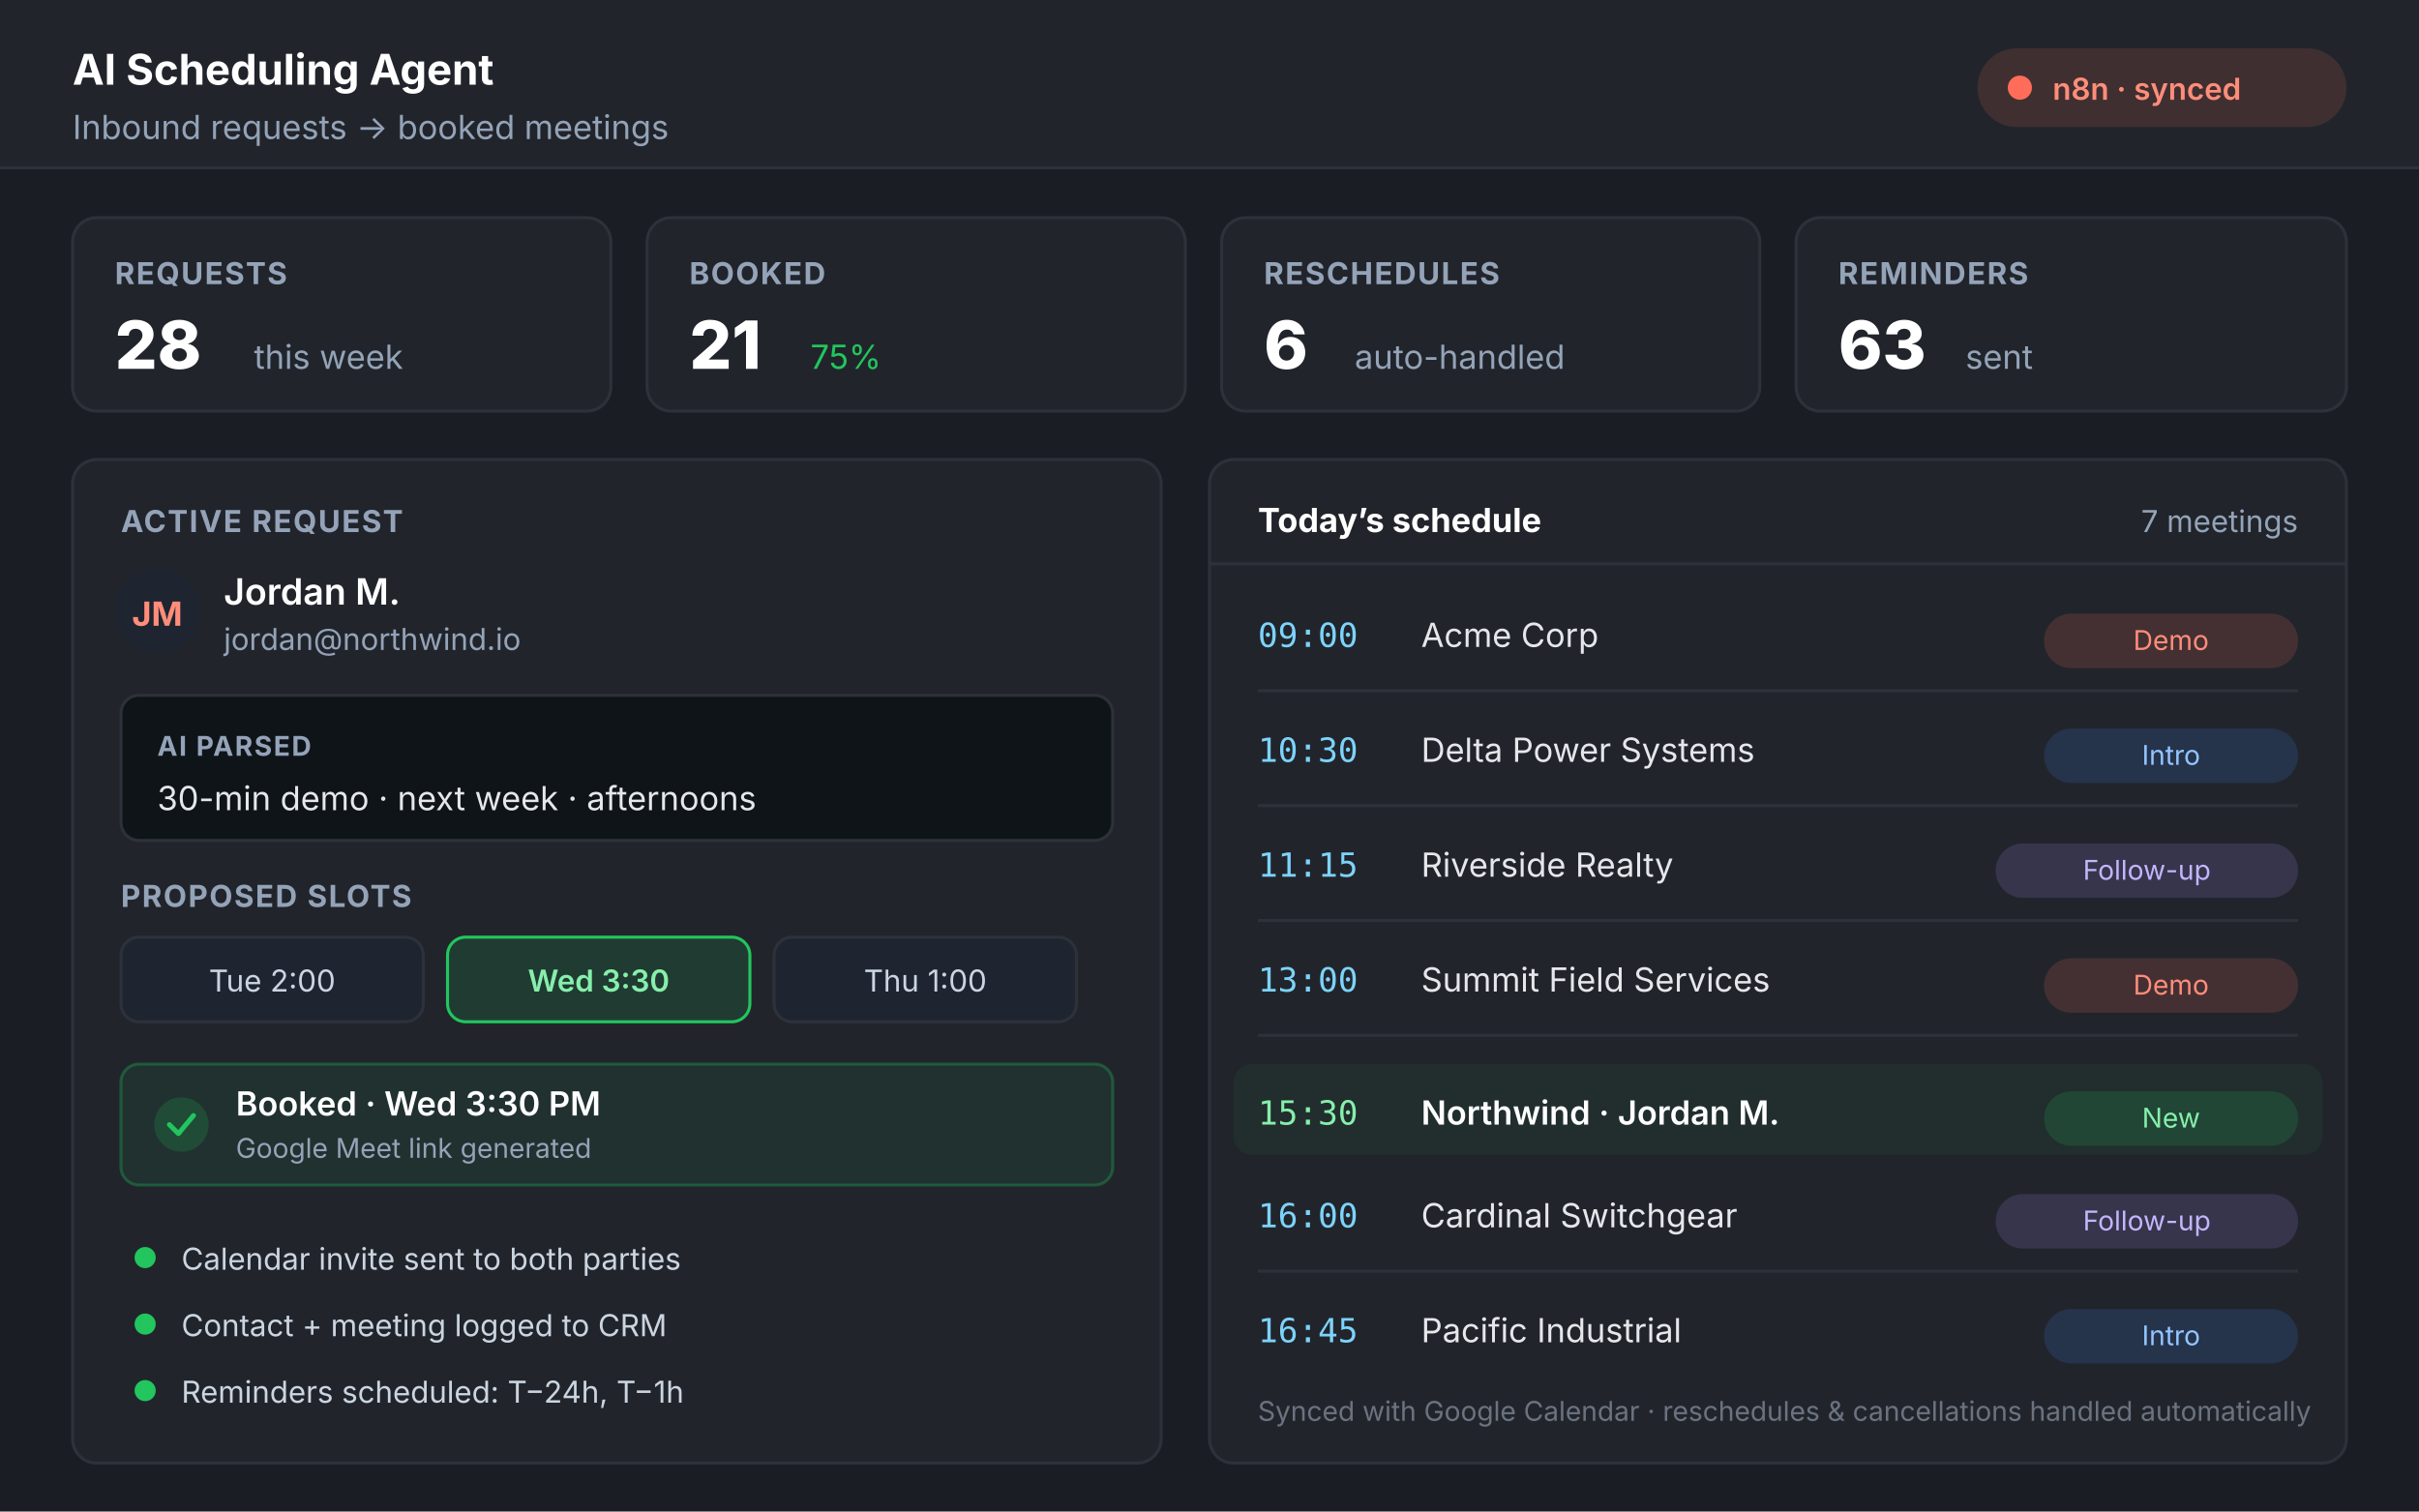
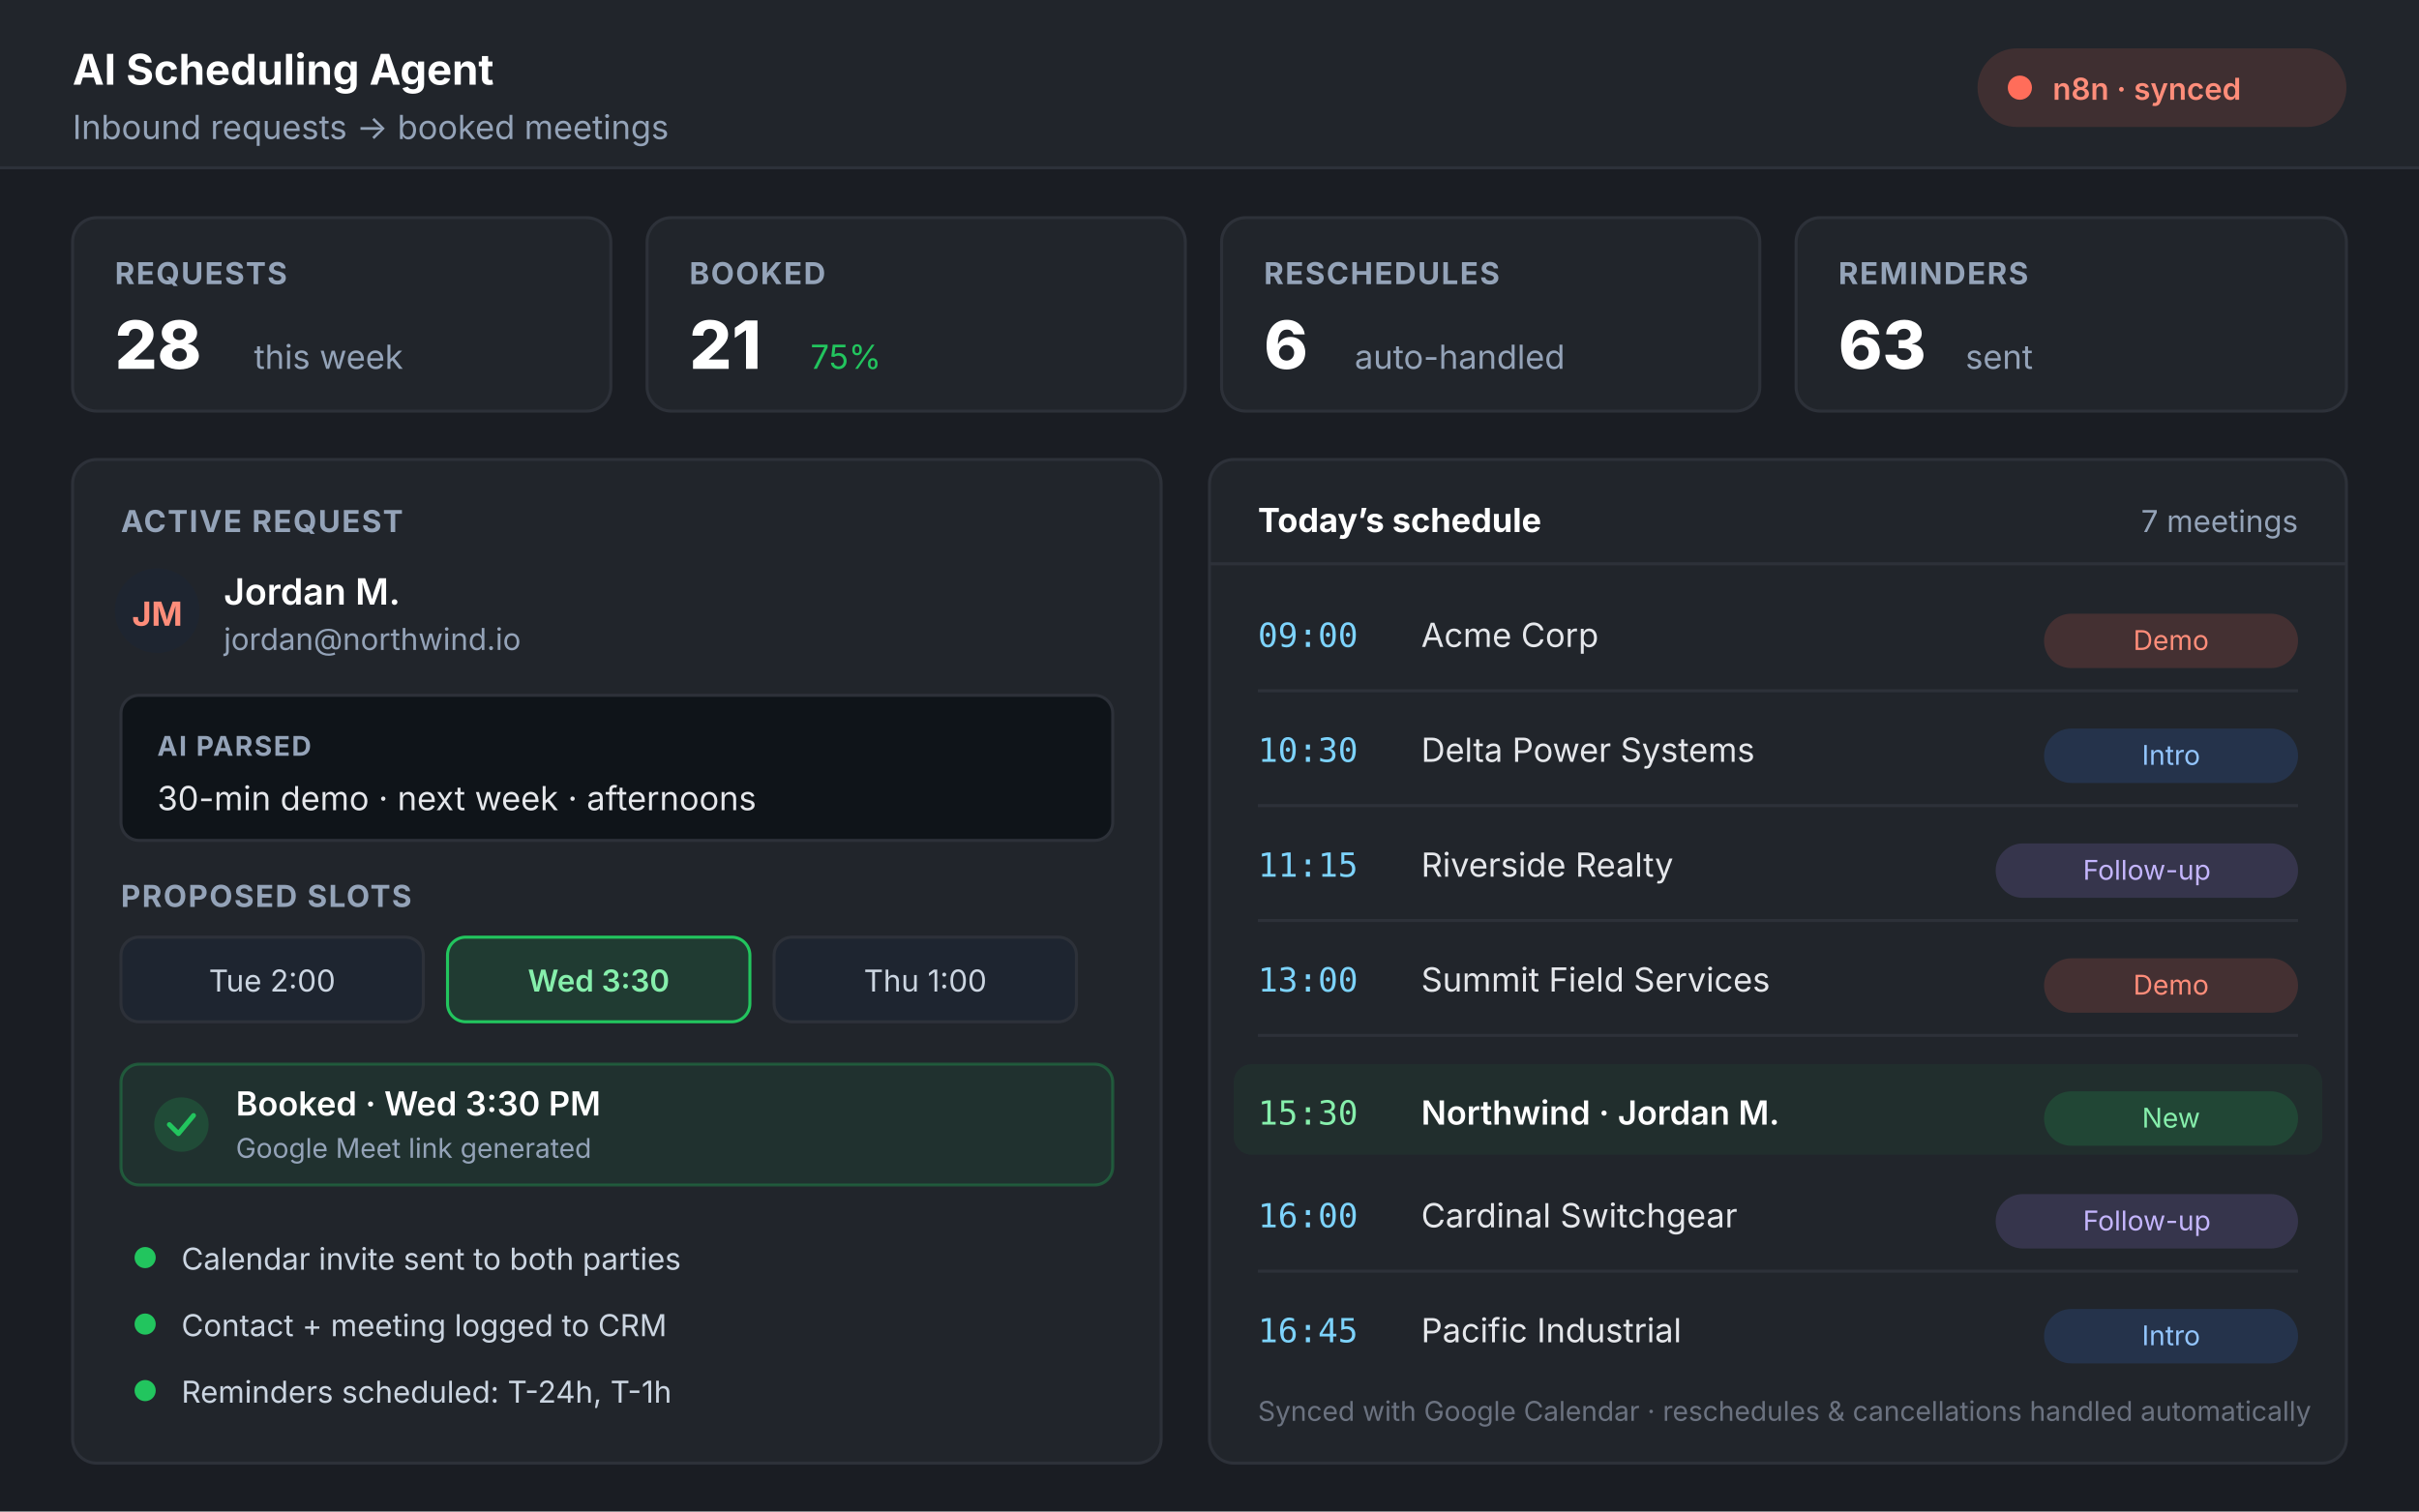
<svg xmlns="http://www.w3.org/2000/svg" viewBox="0 0 800 500">
  <rect width="800" height="500" fill="#1A1D23" />
  <rect width="800" height="56" fill="#21252B" />
  <rect x="0" y="55" width="800" height="1" fill="#2D3139" />
  <text x="24" y="28" font-family="Inter,sans-serif" font-size="14" font-weight="700" fill="#fff">AI Scheduling Agent</text>
  <text x="24" y="46" font-family="Inter,sans-serif" font-size="11" fill="#94A3B8">Inbound requests → booked meetings</text>
  <rect x="654" y="16" width="122" height="26" rx="13" fill="rgba(255,109,90,0.14)" />
  <circle cx="668" cy="29" r="4" fill="#ff6d5a" />
  <text x="710" y="33" text-anchor="middle" font-family="Inter,sans-serif" font-size="10" font-weight="600" fill="#ff8d7a">n8n · synced</text>
  <g transform="translate(24,72)">
    <rect width="178" height="64" rx="8" fill="#21252B" stroke="#2D3139" />
    <text x="14" y="22" font-family="Inter,sans-serif" font-size="10" font-weight="700" fill="#94A3B8" letter-spacing="0.5">REQUESTS</text>
    <text x="14" y="50" font-family="Inter,sans-serif" font-size="22" font-weight="800" fill="#fff">28</text>
    <text x="60" y="50" font-family="Inter,sans-serif" font-size="11" fill="#94A3B8">this week</text>
  </g>
  <g transform="translate(214,72)">
    <rect width="178" height="64" rx="8" fill="#21252B" stroke="#2D3139" />
    <text x="14" y="22" font-family="Inter,sans-serif" font-size="10" font-weight="700" fill="#94A3B8" letter-spacing="0.5">BOOKED</text>
    <text x="14" y="50" font-family="Inter,sans-serif" font-size="22" font-weight="800" fill="#fff">21</text>
    <text x="54" y="50" font-family="Inter,sans-serif" font-size="11" fill="#22C55E">75%</text>
  </g>
  <g transform="translate(404,72)">
    <rect width="178" height="64" rx="8" fill="#21252B" stroke="#2D3139" />
    <text x="14" y="22" font-family="Inter,sans-serif" font-size="10" font-weight="700" fill="#94A3B8" letter-spacing="0.5">RESCHEDULES</text>
    <text x="14" y="50" font-family="Inter,sans-serif" font-size="22" font-weight="800" fill="#fff">6</text>
    <text x="44" y="50" font-family="Inter,sans-serif" font-size="11" fill="#94A3B8">auto-handled</text>
  </g>
  <g transform="translate(594,72)">
    <rect width="182" height="64" rx="8" fill="#21252B" stroke="#2D3139" />
    <text x="14" y="22" font-family="Inter,sans-serif" font-size="10" font-weight="700" fill="#94A3B8" letter-spacing="0.5">REMINDERS</text>
    <text x="14" y="50" font-family="Inter,sans-serif" font-size="22" font-weight="800" fill="#fff">63</text>
    <text x="56" y="50" font-family="Inter,sans-serif" font-size="11" fill="#94A3B8">sent</text>
  </g>
  <rect x="24" y="152" width="360" height="332" rx="8" fill="#21252B" stroke="#2D3139" />
  <text x="40" y="176" font-family="Inter,sans-serif" font-size="10" font-weight="700" fill="#94A3B8" letter-spacing="0.5">ACTIVE REQUEST</text>
  <circle cx="52" cy="202" r="14" fill="#1E2530" />
  <text x="52" y="207" text-anchor="middle" font-family="Inter,sans-serif" font-size="11" font-weight="700" fill="#ff8d7a">JM</text>
  <text x="74" y="200" font-family="Inter,sans-serif" font-size="12" font-weight="600" fill="#fff">Jordan M.</text>
  <text x="74" y="215" font-family="Inter,sans-serif" font-size="10" fill="#94A3B8">jordan@northwind.io</text>
  <rect x="40" y="230" width="328" height="48" rx="6" fill="#0F1419" stroke="#2D3139" />
  <text x="52" y="250" font-family="Inter,sans-serif" font-size="9" font-weight="700" fill="#94A3B8" letter-spacing="0.5">AI PARSED</text>
  <text x="52" y="268" font-family="Inter,sans-serif" font-size="11" fill="#E5E7EB">30-min demo · next week · afternoons</text>
  <text x="40" y="300" font-family="Inter,sans-serif" font-size="10" font-weight="700" fill="#94A3B8" letter-spacing="0.5">PROPOSED SLOTS</text>
  <rect x="40" y="310" width="100" height="28" rx="6" fill="#1E2530" stroke="#2D3139" />
  <text x="90" y="328" text-anchor="middle" font-family="Inter,sans-serif" font-size="10" fill="#CBD5E1">Tue 2:00</text>
  <rect x="148" y="310" width="100" height="28" rx="6" fill="rgba(34,197,94,0.14)" stroke="#22C55E" />
  <text x="198" y="328" text-anchor="middle" font-family="Inter,sans-serif" font-size="10" font-weight="600" fill="#86EFAC">Wed 3:30</text>
  <rect x="256" y="310" width="100" height="28" rx="6" fill="#1E2530" stroke="#2D3139" />
  <text x="306" y="328" text-anchor="middle" font-family="Inter,sans-serif" font-size="10" fill="#CBD5E1">Thu 1:00</text>
  <rect x="40" y="352" width="328" height="40" rx="6" fill="rgba(34,197,94,0.08)" stroke="rgba(34,197,94,0.3)" />
  <circle cx="60" cy="372" r="9" fill="rgba(34,197,94,0.18)" />
  <path d="M56 372 L59 375 L64 369" stroke="#22C55E" stroke-width="1.6" fill="none" stroke-linecap="round" stroke-linejoin="round" />
  <text x="78" y="369" font-family="Inter,sans-serif" font-size="11" font-weight="600" fill="#fff">Booked · Wed 3:30 PM</text>
  <text x="78" y="383" font-family="Inter,sans-serif" font-size="9" fill="#94A3B8">Google Meet link generated</text>
  <g font-family="Inter,sans-serif" font-size="10" fill="#CBD5E1">
    <circle cx="48" cy="416" r="3.5" fill="#22C55E" />
    <text x="60" y="420">Calendar invite sent to both parties</text>
    <circle cx="48" cy="438" r="3.5" fill="#22C55E" />
    <text x="60" y="442">Contact + meeting logged to CRM</text>
    <circle cx="48" cy="460" r="3.5" fill="#22C55E" />
-     <text x="60" y="464">Reminders scheduled: T−24h, T−1h</text>
+     <text x="60" y="464">Reminders scheduled: T-24h, T-1h</text>
  </g>
  <rect x="400" y="152" width="376" height="332" rx="8" fill="#21252B" stroke="#2D3139" />
  <text x="416" y="176" font-family="Inter,sans-serif" font-size="11" font-weight="700" fill="#fff">Today’s schedule</text>
  <text x="760" y="176" text-anchor="end" font-family="Inter,sans-serif" font-size="10" fill="#94A3B8">7 meetings</text>
  <rect x="400" y="186" width="376" height="1" fill="#2D3139" />
  <g font-family="Inter,sans-serif">
    <text x="416" y="214" font-family="JetBrains Mono,monospace" font-size="11" fill="#7DD3FC">09:00</text>
    <text x="470" y="214" font-size="11" fill="#E5E7EB">Acme Corp</text>
    <rect x="676" y="203" width="84" height="18" rx="9" fill="rgba(255,109,90,0.16)" />
    <text x="718" y="215" text-anchor="middle" font-size="9" fill="#ff8d7a">Demo</text>
    <rect x="416" y="228" width="344" height="1" fill="#2D3139" />
    <text x="416" y="252" font-family="JetBrains Mono,monospace" font-size="11" fill="#7DD3FC">10:30</text>
    <text x="470" y="252" font-size="11" fill="#E5E7EB">Delta Power Systems</text>
    <rect x="676" y="241" width="84" height="18" rx="9" fill="rgba(59,130,246,0.16)" />
    <text x="718" y="253" text-anchor="middle" font-size="9" fill="#93C5FD">Intro</text>
    <rect x="416" y="266" width="344" height="1" fill="#2D3139" />
    <text x="416" y="290" font-family="JetBrains Mono,monospace" font-size="11" fill="#7DD3FC">11:15</text>
    <text x="470" y="290" font-size="11" fill="#E5E7EB">Riverside Realty</text>
    <rect x="660" y="279" width="100" height="18" rx="9" fill="rgba(167,139,250,0.16)" />
    <text x="710" y="291" text-anchor="middle" font-size="9" fill="#c4b5fd">Follow-up</text>
    <rect x="416" y="304" width="344" height="1" fill="#2D3139" />
    <text x="416" y="328" font-family="JetBrains Mono,monospace" font-size="11" fill="#7DD3FC">13:00</text>
    <text x="470" y="328" font-size="11" fill="#E5E7EB">Summit Field Services</text>
    <rect x="676" y="317" width="84" height="18" rx="9" fill="rgba(255,109,90,0.16)" />
    <text x="718" y="329" text-anchor="middle" font-size="9" fill="#ff8d7a">Demo</text>
    <rect x="416" y="342" width="344" height="1" fill="#2D3139" />
    <rect x="408" y="352" width="360" height="30" rx="6" fill="rgba(34,197,94,0.06)" />
    <text x="416" y="372" font-family="JetBrains Mono,monospace" font-size="11" fill="#86EFAC">15:30</text>
    <text x="470" y="372" font-size="11" fill="#fff" font-weight="600">Northwind · Jordan M.</text>
    <rect x="676" y="361" width="84" height="18" rx="9" fill="rgba(34,197,94,0.16)" />
    <text x="718" y="373" text-anchor="middle" font-size="9" fill="#86EFAC">New</text>
    <text x="416" y="406" font-family="JetBrains Mono,monospace" font-size="11" fill="#7DD3FC">16:00</text>
    <text x="470" y="406" font-size="11" fill="#E5E7EB">Cardinal Switchgear</text>
    <rect x="660" y="395" width="100" height="18" rx="9" fill="rgba(167,139,250,0.16)" />
    <text x="710" y="407" text-anchor="middle" font-size="9" fill="#c4b5fd">Follow-up</text>
    <rect x="416" y="420" width="344" height="1" fill="#2D3139" />
    <text x="416" y="444" font-family="JetBrains Mono,monospace" font-size="11" fill="#7DD3FC">16:45</text>
    <text x="470" y="444" font-size="11" fill="#E5E7EB">Pacific Industrial</text>
    <rect x="676" y="433" width="84" height="18" rx="9" fill="rgba(59,130,246,0.16)" />
    <text x="718" y="445" text-anchor="middle" font-size="9" fill="#93C5FD">Intro</text>
  </g>
  <text x="416" y="470" font-family="Inter,sans-serif" font-size="9" fill="#6B7280">Synced with Google Calendar · reschedules &amp; cancellations handled automatically</text>
</svg>
